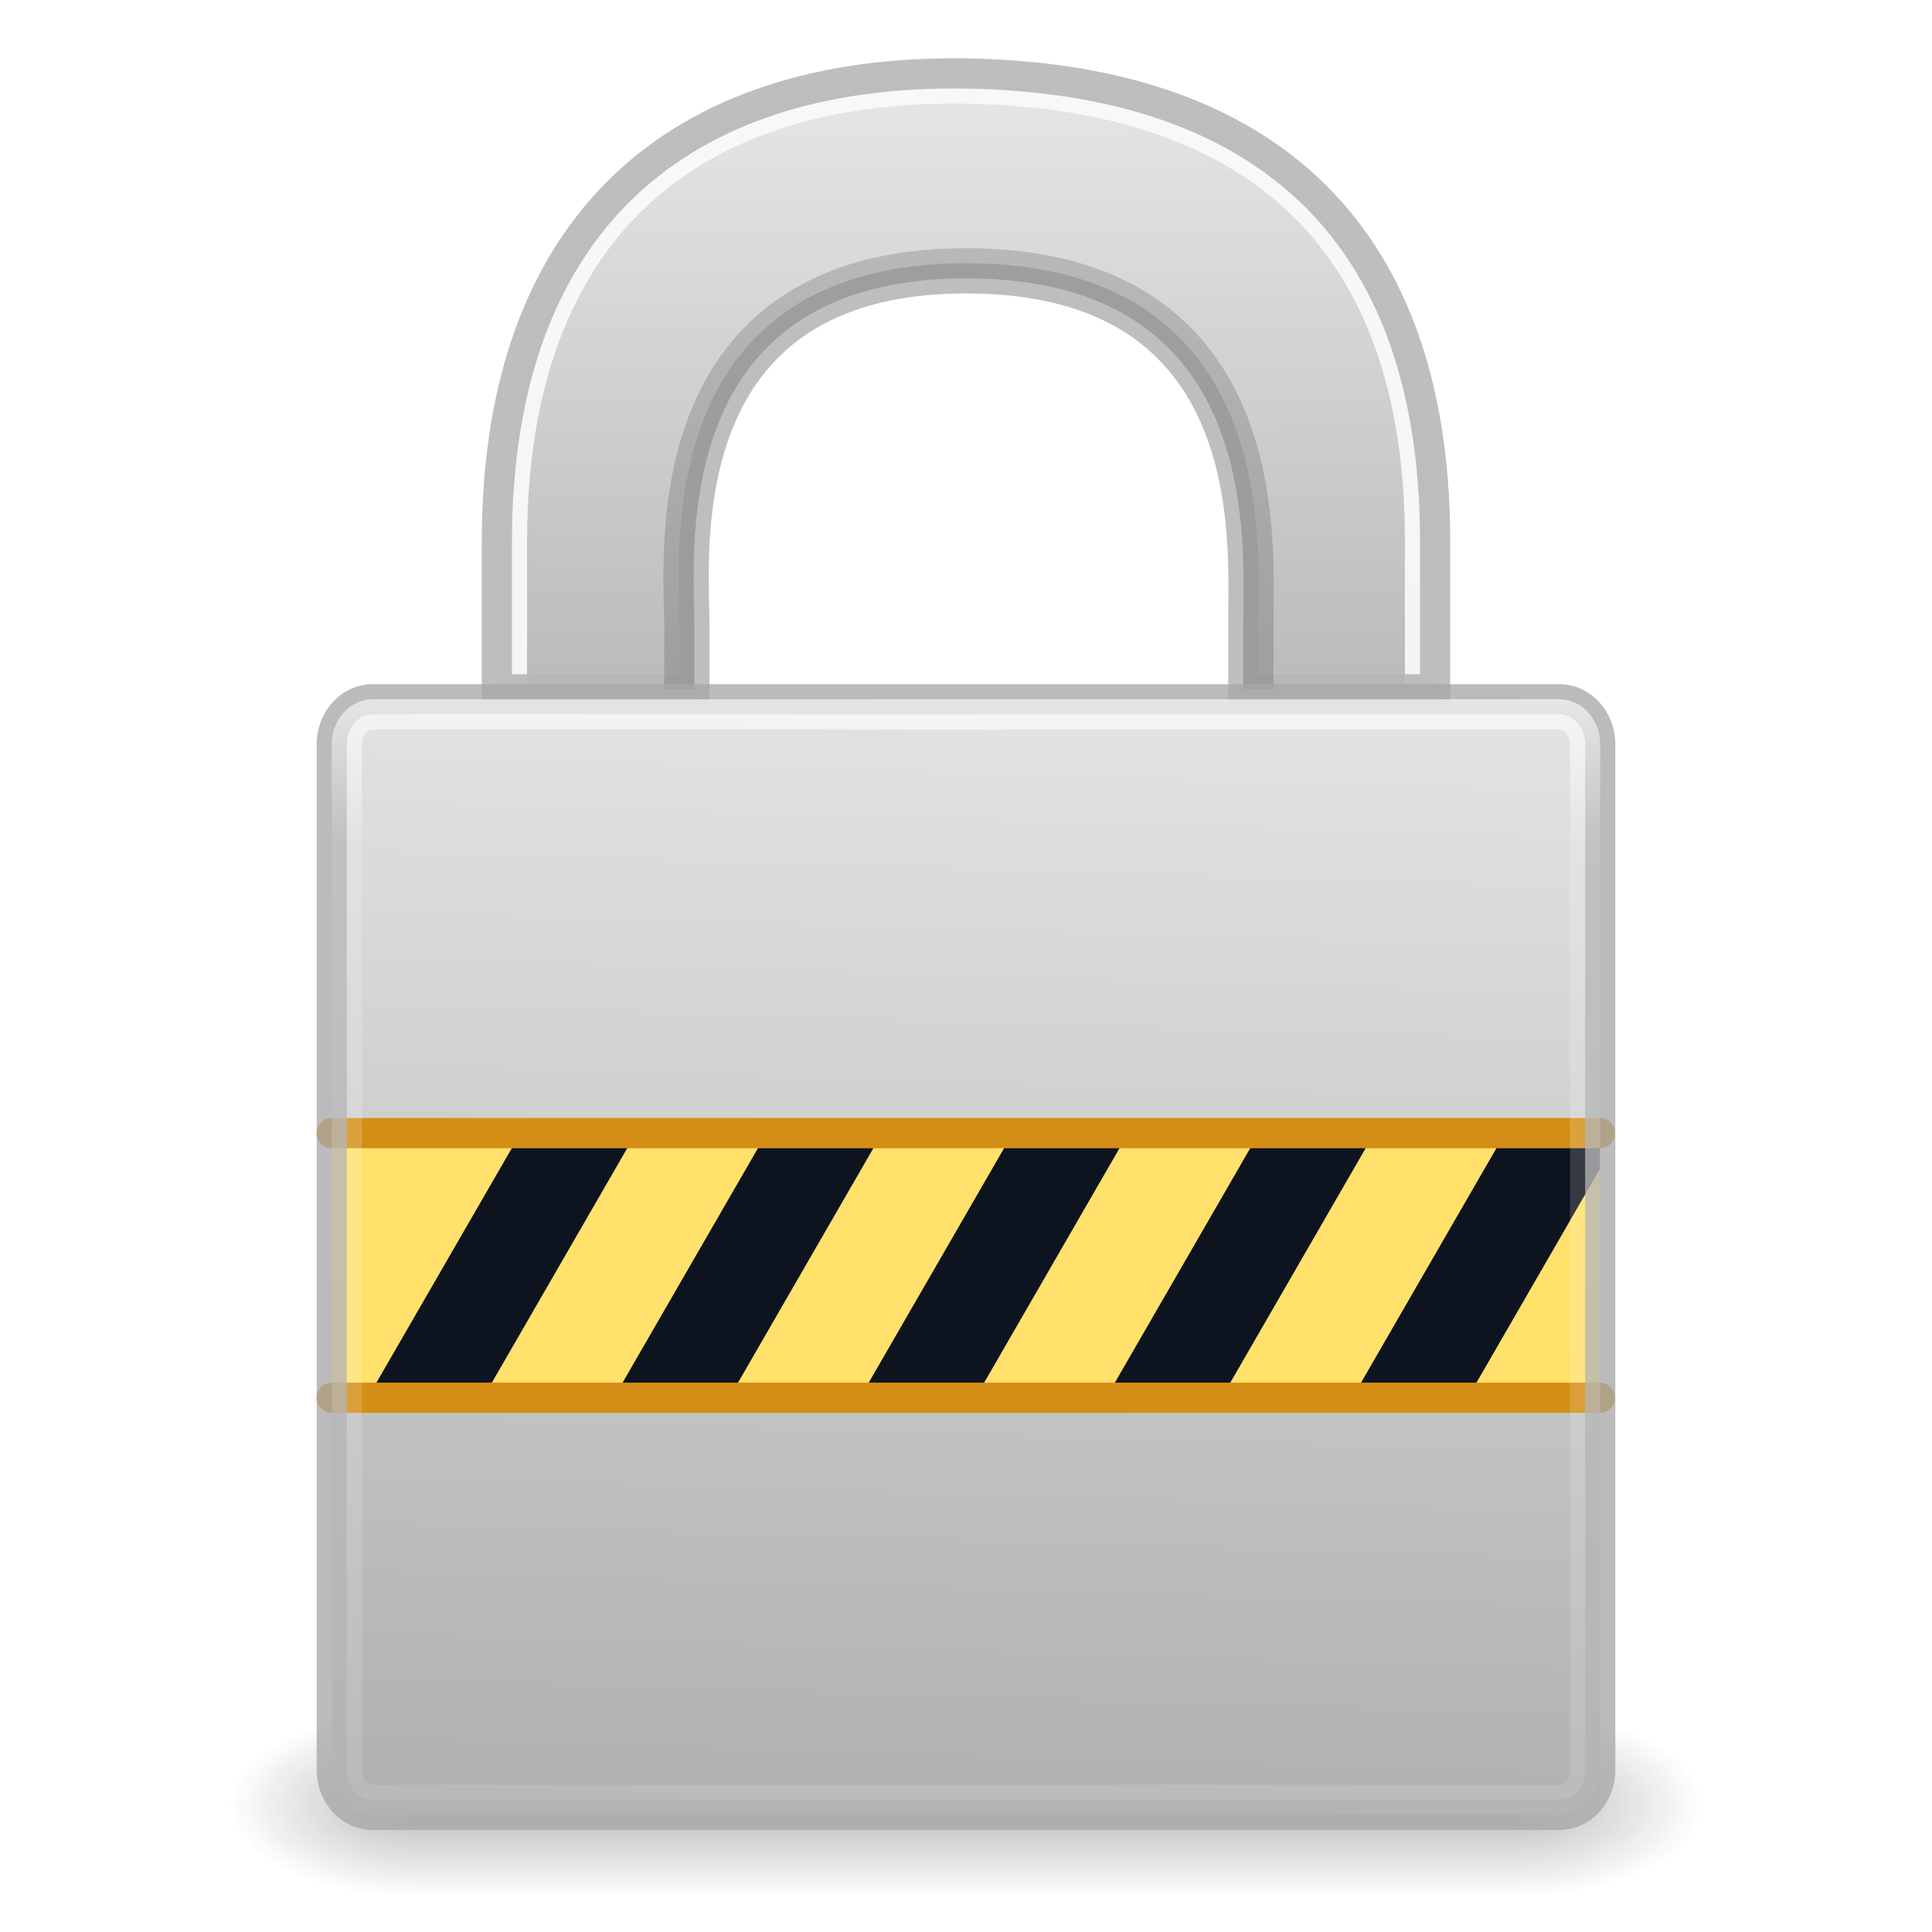
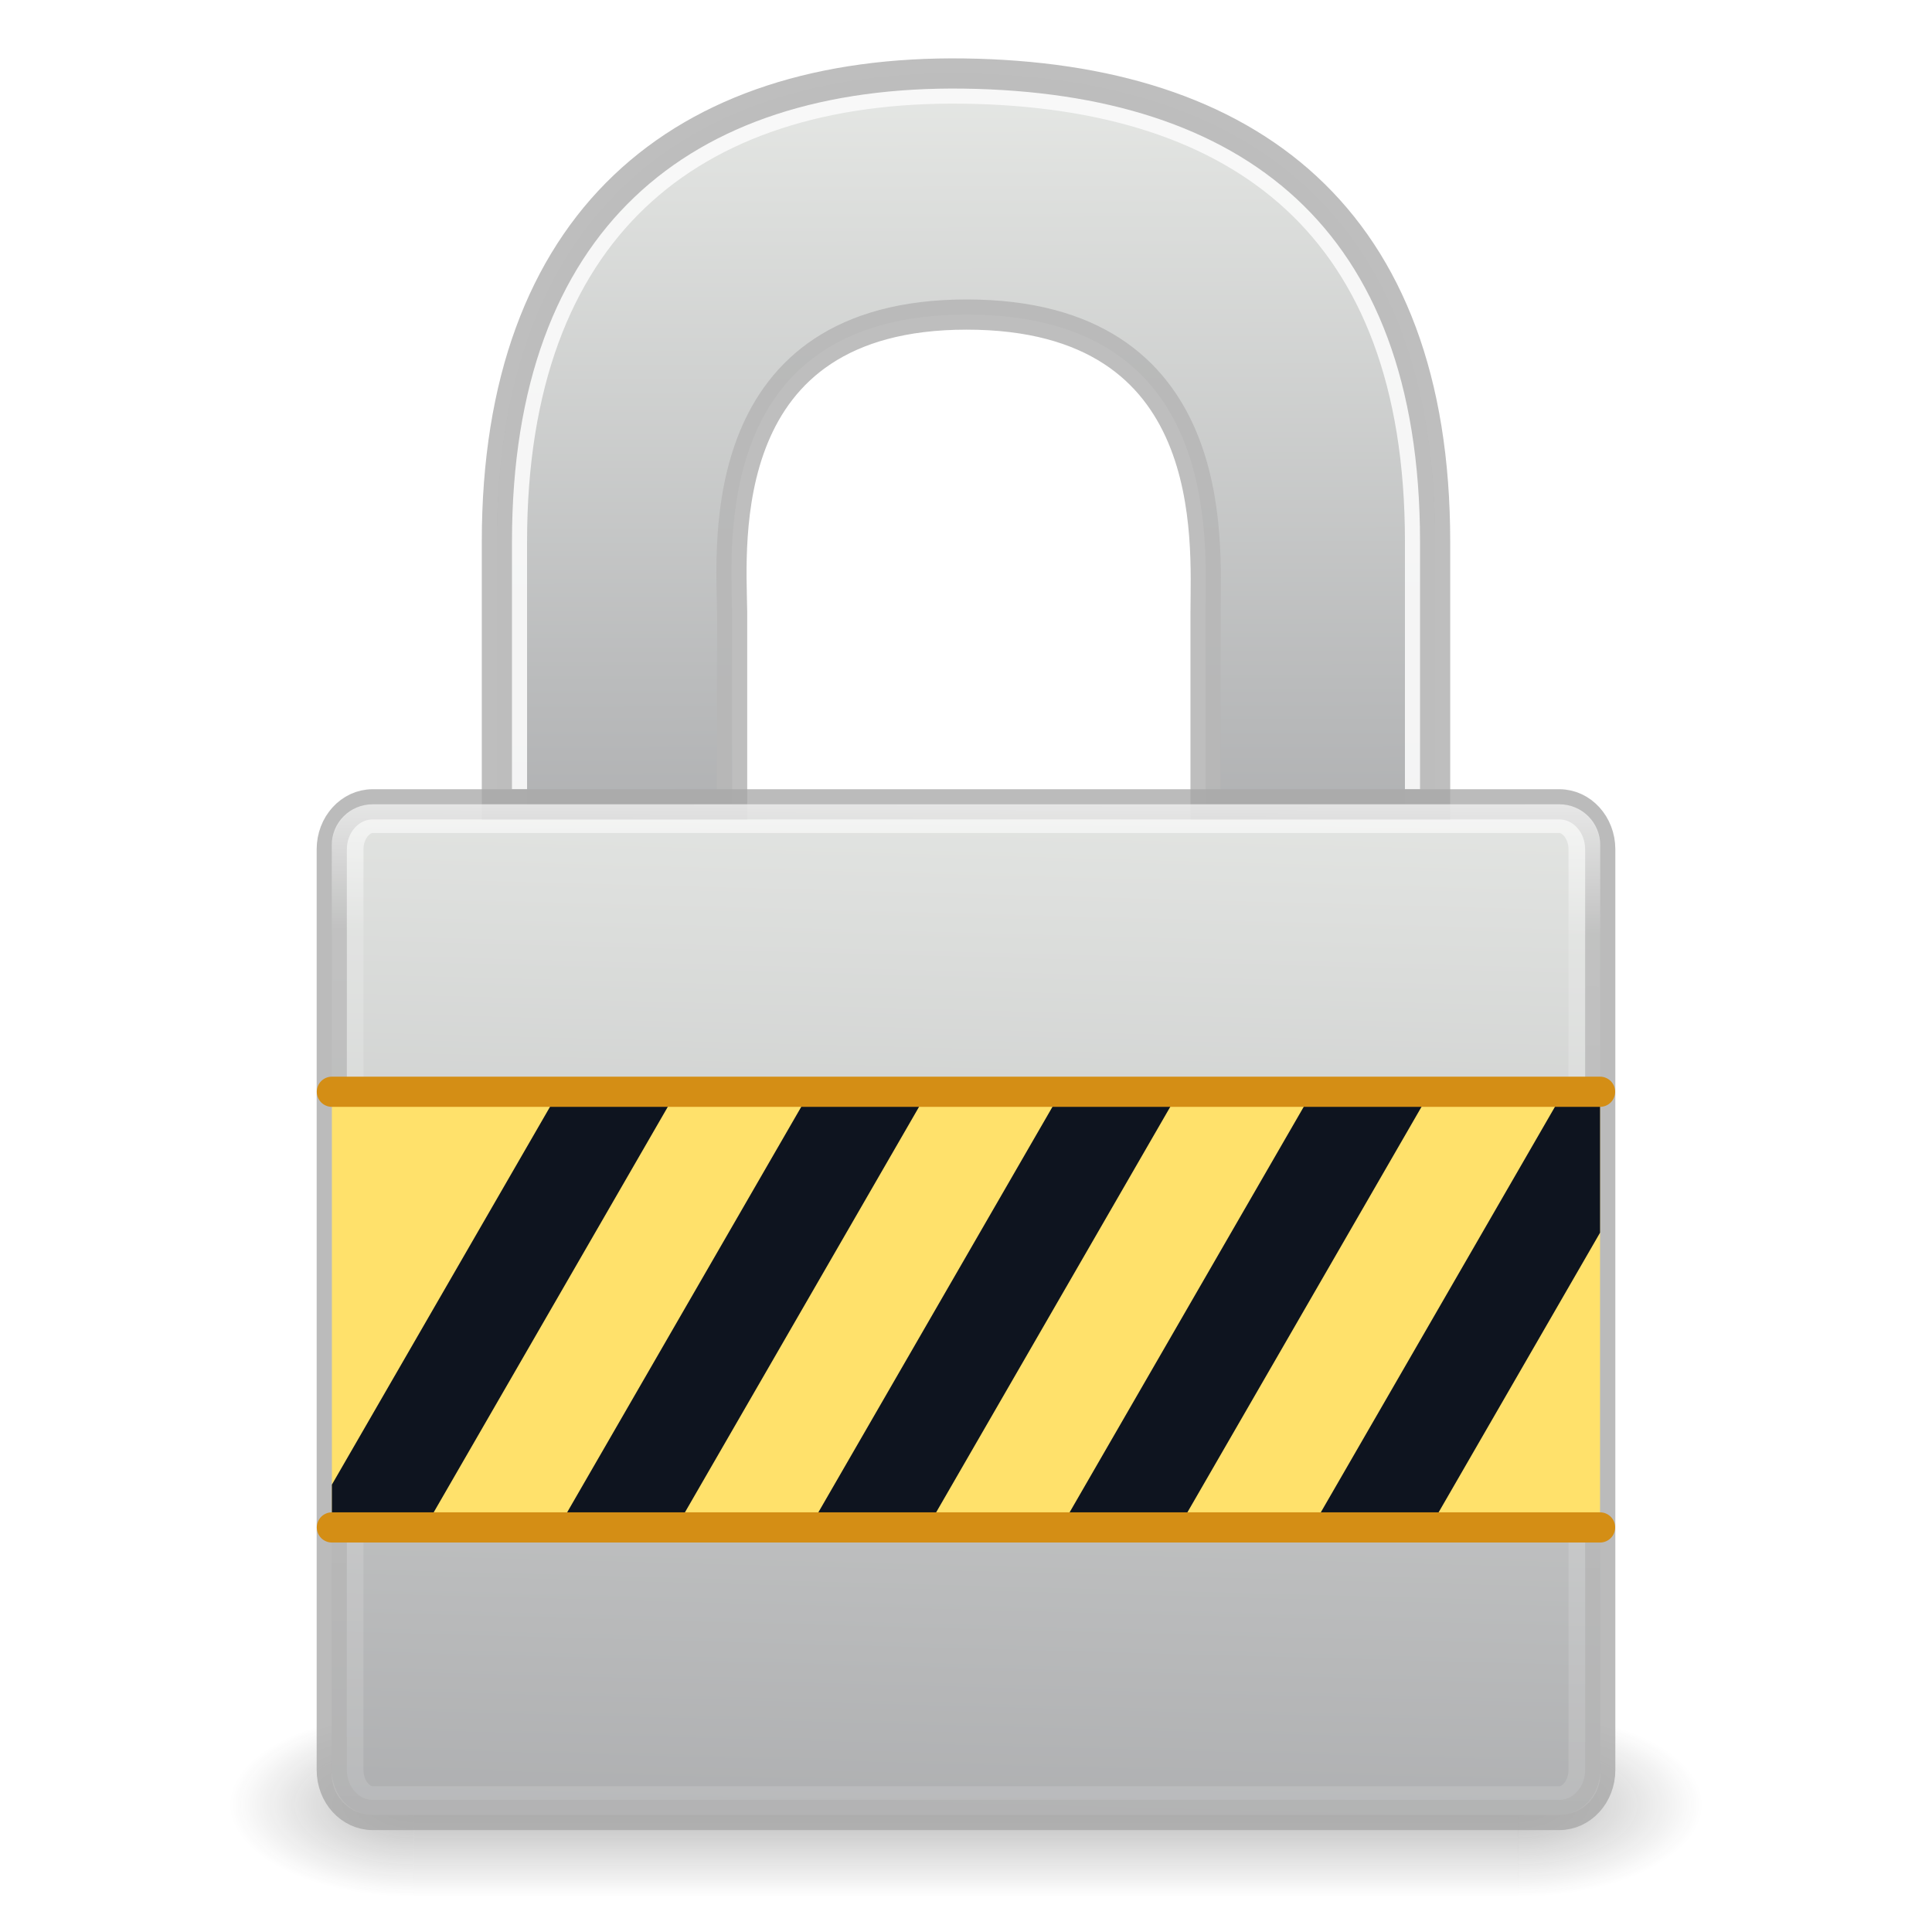
<svg xmlns="http://www.w3.org/2000/svg" xmlns:xlink="http://www.w3.org/1999/xlink" width="32" height="32" viewBox="0 0 32 32" version="1.1" id="SVGRoot">
  <defs id="defs3729">
    <linearGradient id="linearGradient1091">
      <stop offset="0" style="stop-color:#ffffff;stop-opacity:1" id="stop1083" />
      <stop offset="0.089" style="stop-color:#ffffff;stop-opacity:0.235" id="stop1085" />
      <stop offset="0.915" style="stop-color:#ffffff;stop-opacity:0.157" id="stop1087" />
      <stop offset="1" style="stop-color:#ffffff;stop-opacity:0.392" id="stop1089" />
    </linearGradient>
    <linearGradient id="linearGradient2127">
      <stop offset="0" style="stop-color:#eaece9;stop-opacity:1" id="stop2123" />
      <stop offset="1" style="stop-color:#abacae;stop-opacity:1" id="stop2125" />
    </linearGradient>
    <linearGradient id="linearGradient2081">
      <stop offset="0" style="stop-color:#ffffff;stop-opacity:1" id="stop2073" />
      <stop offset="0.107" style="stop-color:#ffffff;stop-opacity:0.235" id="stop2075" />
      <stop offset="0.932" style="stop-color:#ffffff;stop-opacity:0.157" id="stop2077" />
      <stop offset="1" style="stop-color:#ffffff;stop-opacity:0.392" id="stop2079" />
    </linearGradient>
    <linearGradient id="linearGradient2049">
      <stop offset="0" style="stop-color:#ffffff;stop-opacity:1" id="stop2041" />
      <stop offset="0.142" style="stop-color:#ffffff;stop-opacity:0.235" id="stop2043" />
      <stop offset="0.945" style="stop-color:#ffffff;stop-opacity:0.157" id="stop2045" />
      <stop offset="1" style="stop-color:#ffffff;stop-opacity:0.392" id="stop2047" />
    </linearGradient>
    <linearGradient id="linearGradient2005">
      <stop style="stop-color:#d4d4d4;stop-opacity:1;" offset="0" id="stop2001" />
      <stop style="stop-color:#fafafa;stop-opacity:1" offset="1" id="stop2003" />
    </linearGradient>
    <linearGradient id="linearGradient1442">
      <stop style="stop-color:#f8ffff;stop-opacity:1" offset="0" id="stop1438" />
      <stop style="stop-color:#fafafa;stop-opacity:1" offset="1" id="stop1440" />
    </linearGradient>
    <linearGradient id="linearGradient884">
      <stop style="stop-color:#36bebe;stop-opacity:1" offset="0" id="stop880" />
      <stop style="stop-color:#8cfcff;stop-opacity:1" offset="1" id="stop882" />
    </linearGradient>
    <filter style="color-interpolation-filters:sRGB" id="filter2385" x="-0.061" width="1.121" y="-1.914" height="4.828">
      <feGaussianBlur stdDeviation="1.209" id="feGaussianBlur2387" />
    </filter>
    <linearGradient xlink:href="#linearGradient884" id="linearGradient886" x1="7.894" y1="14.762" x2="7.841" y2="0.929" gradientUnits="userSpaceOnUse" gradientTransform="matrix(7.069583,0,0,7.069583,8.443331,-105.5567)" />
    <linearGradient xlink:href="#linearGradient1442" id="linearGradient1444" x1="24.049" y1="-21.021" x2="23.996" y2="5.098" gradientUnits="userSpaceOnUse" gradientTransform="matrix(2.131066,0,0,2.065559,13.85441,-34.62326)" />
    <linearGradient x1="76.523" y1="-9.023" x2="76.523" y2="3.451" id="linearGradient3149" xlink:href="#linearGradient4113" gradientUnits="userSpaceOnUse" gradientTransform="matrix(0.8955358,0,0,-0.8966327,-111.317,-44.54436)" />
    <linearGradient id="linearGradient4113">
      <stop id="stop4115" style="stop-color:#000000;stop-opacity:1" offset="0" />
      <stop id="stop4117" style="stop-color:#000000;stop-opacity:0" offset="1" />
    </linearGradient>
    <linearGradient x1="24" y1="5" x2="24" y2="43" id="linearGradient3159" xlink:href="#linearGradient3924-776" gradientUnits="userSpaceOnUse" gradientTransform="matrix(2.542396,0,0,2.542395,3.982518,-110.0175)" />
    <linearGradient id="linearGradient3924-776">
      <stop id="stop3124" style="stop-color:#ffffff;stop-opacity:1" offset="0" />
      <stop id="stop3126" style="stop-color:#ffffff;stop-opacity:0.235" offset="0.063" />
      <stop id="stop3128" style="stop-color:#ffffff;stop-opacity:0.157" offset="0.951" />
      <stop id="stop3130" style="stop-color:#ffffff;stop-opacity:0.392" offset="1" />
    </linearGradient>
    <radialGradient cx="6.73" cy="9.957" r="12.672" fx="6.2" fy="9.957" id="radialGradient3395" xlink:href="#linearGradient2867-449-88-871-390-598-476-591-434-148-57-177-8-3-3-6-4-8-8-8-5" gradientUnits="userSpaceOnUse" gradientTransform="matrix(0,25.08328,-30.79425,0,254.8159,-322.342)" />
    <linearGradient id="linearGradient2867-449-88-871-390-598-476-591-434-148-57-177-8-3-3-6-4-8-8-8-5">
      <stop id="stop3750-1-0-7-6-6-1-3-9-3" style="stop-color:#919caf;stop-opacity:1" offset="0" />
      <stop id="stop3752-3-7-4-0-32-8-923-0-7" style="stop-color:#68758e;stop-opacity:1" offset="0.262" />
      <stop id="stop3754-1-8-5-2-7-6-7-1-9" style="stop-color:#485a6c;stop-opacity:1" offset="0.705" />
      <stop id="stop3756-1-6-2-6-6-1-96-6-0" style="stop-color:#444c5c;stop-opacity:1" offset="1" />
    </linearGradient>
    <radialGradient cx="4.993" cy="43.5" r="2.5" fx="4.993" fy="43.5" id="radialGradient2455-1" xlink:href="#linearGradient3688-166-749-5" gradientUnits="userSpaceOnUse" gradientTransform="matrix(2.003784,0,0,1.4,27.98813,-17.4)" />
    <linearGradient id="linearGradient3688-166-749-5">
      <stop id="stop2883-0" style="stop-color:#181818;stop-opacity:1" offset="0" />
      <stop id="stop2885-5" style="stop-color:#181818;stop-opacity:0" offset="1" />
    </linearGradient>
    <radialGradient cx="4.993" cy="43.5" r="2.5" fx="4.993" fy="43.5" id="radialGradient2457-5" xlink:href="#linearGradient3688-166-749-5" gradientUnits="userSpaceOnUse" gradientTransform="matrix(2.003784,0,0,1.4,-20.01187,-104.4)" />
    <linearGradient x1="25.058" y1="47.028" x2="25.058" y2="39.999" id="linearGradient2459-7" xlink:href="#linearGradient3702-501-757-0" gradientUnits="userSpaceOnUse" />
    <linearGradient id="linearGradient3702-501-757-0">
      <stop id="stop2895-0" style="stop-color:#181818;stop-opacity:0" offset="0" />
      <stop id="stop2897-2" style="stop-color:#181818;stop-opacity:1" offset="0.5" />
      <stop id="stop2899-6" style="stop-color:#181818;stop-opacity:0" offset="1" />
    </linearGradient>
    <radialGradient cx="-4.029" cy="93.468" r="35.338" fx="-4.029" fy="93.468" id="radialGradient4377" xlink:href="#linearGradient4113" gradientUnits="userSpaceOnUse" gradientTransform="matrix(1.556392,0,0,0.1697883,70.27036,-14.8689)" />
    <linearGradient x1="8.643" y1="27.5" x2="23.3" y2="27.5" id="linearGradient3888-76" xlink:href="#linearGradient6057-35" gradientUnits="userSpaceOnUse" gradientTransform="matrix(-1.867169,0,0,1.500012,193.5339,-73.01307)" />
    <linearGradient id="linearGradient6057-35">
      <stop id="stop6059-0" style="stop-color:#ffffff;stop-opacity:1" offset="0" />
      <stop id="stop6061-4" style="stop-color:#ffffff;stop-opacity:0" offset="1" />
    </linearGradient>
    <linearGradient x1="8.643" y1="27.5" x2="23.3" y2="27.5" id="linearGradient3927-6" xlink:href="#linearGradient4113" gradientUnits="userSpaceOnUse" gradientTransform="matrix(-1.867169,0,0,1.500012,165.0446,-73.10499)" />
    <linearGradient x1="21.771" y1="14.871" x2="21.771" y2="27.925" id="linearGradient3059" xlink:href="#linearGradient5443" gradientUnits="userSpaceOnUse" gradientTransform="matrix(1.526316,0,0,1.428571,139.827,-54.47692)" />
    <linearGradient id="linearGradient5443">
      <stop id="stop5445" style="stop-color:#ffffff;stop-opacity:1" offset="0" />
      <stop id="stop5447" style="stop-color:#ffffff;stop-opacity:0.235" offset="0.033" />
      <stop id="stop5449" style="stop-color:#ffffff;stop-opacity:0.157" offset="0.986" />
      <stop id="stop5451" style="stop-color:#ffffff;stop-opacity:0.392" offset="1" />
    </linearGradient>
    <linearGradient x1="9" y1="29" x2="9" y2="14" id="linearGradient3062" xlink:href="#linearGradient6057-35" gradientUnits="userSpaceOnUse" gradientTransform="matrix(1.000008,0,0,1.400011,169.2483,-6.337521)" />
    <linearGradient x1="9" y1="29" x2="9" y2="14" id="linearGradient3065" xlink:href="#linearGradient6057-35" gradientUnits="userSpaceOnUse" gradientTransform="matrix(1.000008,0,0,1.400011,142.2481,-6.337521)" />
    <linearGradient x1="24" y1="29" x2="24" y2="14" id="linearGradient3068" xlink:href="#linearGradient5475" gradientUnits="userSpaceOnUse" gradientTransform="matrix(1.333333,0,0,1.400011,144.9147,-53.86295)" />
    <linearGradient id="linearGradient5475">
      <stop id="stop5477" style="stop-color:#d88f22;stop-opacity:1" offset="0" />
      <stop id="stop5479" style="stop-color:#d88f22;stop-opacity:0" offset="1" />
    </linearGradient>
    <linearGradient x1="9" y1="29" x2="9" y2="14" id="linearGradient3071" xlink:href="#linearGradient5475" gradientUnits="userSpaceOnUse" gradientTransform="matrix(1.333333,0,0,1.400011,140.9148,-53.86295)" />
    <radialGradient cx="16.824" cy="11.368" r="10.5" fx="16.777" fy="11.597" id="radialGradient3074" xlink:href="#linearGradient5409" gradientUnits="userSpaceOnUse" gradientTransform="matrix(0,2.22619,-3.210056,0,200.7402,-70.1533)" />
    <linearGradient id="linearGradient5409">
      <stop id="stop5411" style="stop-color:#f2e0c4;stop-opacity:1" offset="0" />
      <stop id="stop5559" style="stop-color:#e5af5b;stop-opacity:1" offset="0.765" />
      <stop id="stop5413" style="stop-color:#af6900;stop-opacity:1" offset="1" />
    </linearGradient>
    <linearGradient x1="25.058" y1="47.028" x2="25.058" y2="39.999" id="linearGradient3087" xlink:href="#linearGradient3702-501-757-0" gradientUnits="userSpaceOnUse" gradientTransform="matrix(0.6535292,0,0,0.4356861,0.3152985,106.9394)" />
    <radialGradient cx="4.993" cy="43.5" r="2.5" fx="4.993" fy="43.5" id="radialGradient3090" xlink:href="#linearGradient3688-166-749-5" gradientUnits="userSpaceOnUse" gradientTransform="matrix(1.222229,0,0,0.6099605,-12.95743,-152.425)" />
    <radialGradient cx="4.993" cy="43.5" r="2.5" fx="4.993" fy="43.5" id="radialGradient3093" xlink:href="#linearGradient3688-166-749-5" gradientUnits="userSpaceOnUse" gradientTransform="matrix(1.222229,0,0,0.6099605,19.04256,99.35848)" />
    <radialGradient cx="18.031" cy="6.281" r="3.182" fx="18.031" fy="6.281" id="radialGradient3328" xlink:href="#linearGradient6057-35" gradientUnits="userSpaceOnUse" gradientTransform="matrix(0.9605048,0,0,0.9968005,140.6021,-58.40987)" />
    <linearGradient x1="32.128" y1="13.789" x2="35.021" y2="13.789" id="linearGradient3326" xlink:href="#linearGradient4113" gradientUnits="userSpaceOnUse" gradientTransform="matrix(-0.8563683,0,0,0.9968005,185.2485,-57.25031)" />
    <linearGradient x1="35.005" y1="14.85" x2="33.004" y2="14.85" id="linearGradient3324" xlink:href="#linearGradient4113" gradientUnits="userSpaceOnUse" gradientTransform="matrix(0.8563683,0,0,0.9968005,145.0769,-57.25031)" />
    <linearGradient id="linearGradient10591-4">
      <stop id="stop10593-3" style="stop-color:#cad0c6;stop-opacity:1" offset="0" />
      <stop id="stop10599-8" style="stop-color:#eaece9;stop-opacity:1" offset="0.5" />
      <stop id="stop10595-4" style="stop-color:#c5cbc0;stop-opacity:1" offset="1" />
    </linearGradient>
-     <linearGradient x1="24.46" y1="3.489" x2="24.499" y2="25.013" id="linearGradient4076" xlink:href="#linearGradient2127" gradientUnits="userSpaceOnUse" gradientTransform="matrix(0.5785652,0,0,0.6734416,2.07388,93.90693)" />
+     <linearGradient x1="24.46" y1="3.489" x2="24.499" y2="25.013" id="linearGradient4076" xlink:href="#linearGradient2127" gradientUnits="userSpaceOnUse" gradientTransform="matrix(0.5785652,0,0,0.6734416,2.07388,93.90695)" />
    <clipPath clipPathUnits="userSpaceOnUse" id="clipPath1029">
      <path d="M 35.382,60.546 V 41.345 c 0,-19.52 11.203,-28.794 28.511,-28.55 17.402,0.244 28.724,8.8 28.724,28.55 V 61.166 H 80.918 V 46.306 c 0,-4.961 1.211,-21.013 -16.902,-21.013 -17.964,0 -16.655,16.151 -16.586,20.993 v 14.344 z" id="path1031" style="fill:url(#linearGradient1033);fill-opacity:1;fill-rule:evenodd;stroke:none;stroke-width:1.887" />
    </clipPath>
    <linearGradient xlink:href="#linearGradient2127" id="linearGradient1033" gradientUnits="userSpaceOnUse" gradientTransform="matrix(2.130891,0,0,2.480326,12.70926,0.6024229)" x1="24.46" y1="3.489" x2="24.499" y2="25.013" />
    <clipPath clipPathUnits="userSpaceOnUse" id="clipPath1067">
      <path style="fill:url(#linearGradient1071);fill-opacity:1;fill-rule:evenodd;stroke:none;stroke-width:1.887" id="path1069" d="M 49.03,58.355 V 43.792 c 0,-14.805 8.497,-21.839 21.624,-21.654 13.199,0.185 21.786,6.674 21.786,21.654 V 58.825 h -8.874 V 47.554 c 0,-3.762 0.919,-15.937 -12.819,-15.937 -13.625,0 -12.632,12.25 -12.579,15.922 v 10.879 z" />
    </clipPath>
    <linearGradient xlink:href="#linearGradient10591-4" id="linearGradient1071" gradientUnits="userSpaceOnUse" gradientTransform="matrix(1.616161,0,0,1.881188,31.83369,12.89111)" x1="10.651" y1="2.914" x2="27.192" y2="17.47" />
    <clipPath clipPathUnits="userSpaceOnUse" id="clipPath1095">
      <rect y="83.204" x="19.636" height="29.74" width="88.727" id="rect1097" style="opacity:1;fill:#555761;fill-opacity:1;stroke:none;stroke-width:0.9;stroke-miterlimit:4;stroke-dasharray:none;stroke-opacity:1" />
    </clipPath>
    <clipPath clipPathUnits="userSpaceOnUse" id="clipPath1103">
      <rect style="color:#000000;display:inline;overflow:visible;visibility:visible;fill:url(#linearGradient1107);fill-opacity:1;fill-rule:nonzero;stroke:none;stroke-width:1.978px;marker:none;enable-background:accumulate" id="rect1105" y="56.965" x="41.481" ry="2.074" rx="1.887" height="45.625" width="58.504" />
    </clipPath>
    <linearGradient xlink:href="#linearGradient2005" id="linearGradient1107" gradientUnits="userSpaceOnUse" gradientTransform="matrix(1.887226,0,0,1.887226,-239.2402,126.6754)" x1="164.561" y1="-12.913" x2="165.123" y2="-60.975" />
-     <linearGradient xlink:href="#linearGradient2127" id="linearGradient997" x1="64.515" y1="33.533" x2="61.716" y2="128" gradientUnits="userSpaceOnUse" gradientTransform="matrix(0.2393686,0,0,0.2393686,0.6804071,96.77748)" />
+     <linearGradient xlink:href="#linearGradient2127" id="linearGradient997" x1="64.515" y1="33.533" x2="61.716" y2="128" gradientUnits="userSpaceOnUse" gradientTransform="matrix(0.2393686,0,0,0.2168373,0.6804071,99.53391)" />
    <linearGradient xlink:href="#linearGradient2049" id="linearGradient1007" x1="63.239" y1="42.863" x2="62.885" y2="128" gradientUnits="userSpaceOnUse" />
    <clipPath clipPathUnits="userSpaceOnUse" id="clipPath1198">
      <rect width="87.771" height="77.199" rx="2.831" ry="3.111" x="20.114" y="45.138" id="rect1200" style="color:#000000;display:inline;overflow:visible;visibility:visible;fill:url(#linearGradient1202);fill-opacity:1;fill-rule:nonzero;stroke:none;stroke-width:1;stroke-miterlimit:4;stroke-dasharray:none;stroke-opacity:0.774;marker:none;enable-background:accumulate" />
    </clipPath>
    <linearGradient xlink:href="#linearGradient2127" id="linearGradient1202" gradientUnits="userSpaceOnUse" x1="64.515" y1="33.533" x2="61.716" y2="128" />
-     <clipPath clipPathUnits="userSpaceOnUse" id="clipPath1214">
-       <rect y="-24.826" x="211.839" height="6.461" width="30.965" id="rect1216" style="opacity:1;fill:#ffe16b;fill-opacity:1;fill-rule:evenodd;stroke:none;stroke-width:0.983;stroke-linecap:round;stroke-linejoin:round;stroke-miterlimit:4;stroke-dasharray:none;stroke-dashoffset:0;stroke-opacity:0.514;paint-order:markers fill stroke" />
+     <clipPath clipPathUnits="userSpaceOnUse" id="clipPath1051">
+       <rect y="108.641" x="30.057" height="10.823" width="31.506" id="rect1053" style="opacity:1;fill:#ffe16b;fill-opacity:1;fill-rule:evenodd;stroke:none;stroke-width:0.983;stroke-linecap:round;stroke-linejoin:round;stroke-miterlimit:4;stroke-dasharray:none;stroke-dashoffset:0;stroke-opacity:0.514;paint-order:markers fill stroke" />
    </clipPath>
  </defs>
  <g id="layer1" transform="translate(0,16)" style="display:none">
    <path d="m 119,1.001 a 55,6 0 0 1 -110,0 55,6 0 1 1 110,0 z" id="path3041" style="color:#000000;display:inline;overflow:visible;visibility:visible;opacity:0.2;fill:url(#radialGradient4377);fill-opacity:1;fill-rule:nonzero;stroke:none;stroke-width:1;marker:none;enable-background:accumulate" />
    <g transform="matrix(2.699999,0,0,0.5555561,1.199999,-23.11112)" id="g2036" style="display:inline">
      <g transform="matrix(1.052632,0,0,1.285713,-1.263158,-13.42854)" id="g3712" style="opacity:0.4">
        <rect width="5" height="7" x="38" y="40" id="rect2801" style="fill:url(#radialGradient2455-1);fill-opacity:1;stroke:none" />
        <rect width="5" height="7" x="-10" y="-47" transform="scale(-1)" id="rect3696" style="fill:url(#radialGradient2457-5);fill-opacity:1;stroke:none" />
        <rect width="28" height="7" x="10" y="40" id="rect3700" style="fill:url(#linearGradient2459-7);fill-opacity:1;stroke:none" />
      </g>
    </g>
    <path id="rect2099" style="opacity:0.417;fill:#53676c;fill-opacity:1;stroke-width:0.448;filter:url(#filter2385)" d="m 4.176,18.059 c -2.881,0 -5.201,0.34 -5.201,0.76 0,0.42 2.32,0.758 5.201,0.758 H 41.605 c 2.881,0 5.201,-0.338 5.201,-0.758 0,-0.42 -2.32,-0.76 -5.201,-0.76 z" transform="matrix(2.0335,0,0,1.726513,14.13806,-32.25829)" />
    <path id="rect3747" style="opacity:1;fill:url(#linearGradient886);fill-opacity:1;stroke:#347d7d;stroke-width:2.632;stroke-linecap:round;stroke-linejoin:round;stroke-miterlimit:4;stroke-dasharray:none;stroke-opacity:0.353" d="m 18.344,-97.684 c -1.124,0 -2.029,0.917 -2.029,2.057 v 93.255 c 0,1.139 0.905,2.057 2.029,2.057 H 111.656 c 1.124,0 2.029,-0.917 2.029,-2.057 V -95.628 c 0,-1.139 -0.905,-2.057 -2.029,-2.057 z" />
    <g style="display:inline" id="g3532-1" transform="matrix(1.123442,0,-0.7136519,1.260733,157.0523,-7.731172)" />
    <g style="display:inline;fill:#fce94f;stroke:none" id="g3557-05" transform="matrix(1.123442,0,-0.7136519,1.260733,157.0523,-7.731172)" />
    <g id="layer10" style="display:inline" transform="matrix(1.142857,0,0,1.142857,-543.4921,502.675)" />
    <g id="layer13" style="display:inline" transform="matrix(1.142857,0,0,1.142857,-543.4921,502.675)" />
    <g id="layer14" transform="matrix(1.142857,0,0,1.142857,-543.4921,502.675)" />
    <g id="layer15" style="display:inline" transform="matrix(1.142857,0,0,1.142857,-543.4921,502.675)" />
    <g id="g71291" style="display:inline" transform="matrix(1.142857,0,0,1.142857,-543.4921,502.675)" />
    <g id="g4953" style="display:inline" transform="matrix(1.142857,0,0,1.142857,-543.4921,502.675)" />
    <g id="layer12" style="display:inline" transform="matrix(1.142857,0,0,1.142857,-543.4921,502.675)" />
    <g style="display:inline;fill:#3a4351;fill-opacity:1" id="g3532-1-2" transform="matrix(1.123442,0,-0.7136519,1.260733,157.0523,-7.731171)" />
    <g style="display:inline;fill:#3a4351;fill-opacity:1;stroke:none" id="g3557-05-9" transform="matrix(1.123442,0,-0.7136519,1.260733,157.0523,-7.731171)" />
    <g id="layer10-2" style="display:inline;fill:#3a4351;fill-opacity:1" transform="matrix(1.142857,0,0,1.142857,-543.4921,502.675)" />
    <g id="layer13-5" style="display:inline;fill:#3a4351;fill-opacity:1" transform="matrix(1.142857,0,0,1.142857,-543.4921,502.675)" />
    <g style="fill:#3a4351;fill-opacity:1" id="layer14-4" transform="matrix(1.142857,0,0,1.142857,-543.4921,502.675)" />
    <g id="layer15-3" style="display:inline;fill:#3a4351;fill-opacity:1" transform="matrix(1.142857,0,0,1.142857,-543.4921,502.675)" />
    <g id="g71291-8" style="display:inline;fill:#3a4351;fill-opacity:1" transform="matrix(1.142857,0,0,1.142857,-543.4921,502.675)" />
    <g id="g4953-4" style="display:inline;fill:#3a4351;fill-opacity:1" transform="matrix(1.142857,0,0,1.142857,-543.4921,502.675)" />
    <g id="layer12-6" style="display:inline;fill:#3a4351;fill-opacity:1" transform="matrix(1.142857,0,0,1.142857,-543.4921,502.675)" />
    <path style="color:#000000;display:inline;overflow:visible;visibility:visible;opacity:0.15;fill:#000000;fill-opacity:1;fill-rule:nonzero;stroke:#000000;stroke-width:2.057;stroke-opacity:0.533;marker:none;enable-background:accumulate" id="rect2822-6" d="m 65,-74.652 c -8.853,0 -15.981,5.763 -15.981,12.854 v 6.13 c -4.427,0 -7.991,2.822 -7.991,6.328 v 18.984 c 0,3.506 3.564,6.328 7.991,6.328 h 31.962 c 4.427,0 7.991,-2.822 7.991,-6.328 V -49.34 c 0,-3.506 -3.564,-6.328 -7.991,-6.328 v -6.13 c 0,-7.09 -7.128,-12.854 -15.981,-12.854 z m 0,6.328 c 4.427,0 7.991,2.799 7.991,6.328 v 6.328 H 57.009 v -6.328 c 0,-3.529 3.564,-6.328 7.991,-6.328 z" />
    <path style="color:#000000;display:inline;overflow:visible;visibility:visible;opacity:0.15;fill:#000000;fill-opacity:1;fill-rule:nonzero;stroke:none;stroke-width:2.147;stroke-opacity:0.533;marker:none;enable-background:accumulate" id="rect2822-6-9" d="m 65,-75.676 c -8.658,0 -15.628,5.644 -15.628,12.587 v 6.003 c -4.329,0 -7.814,2.764 -7.814,6.197 v 18.59 c 0,3.433 3.485,6.197 7.814,6.197 h 31.256 c 4.329,0 7.814,-2.764 7.814,-6.197 v -18.59 c 0,-3.433 -3.485,-6.197 -7.814,-6.197 v -6.003 c 0,-6.943 -6.97,-12.587 -15.628,-12.587 z m 0,6.197 c 4.329,0 7.814,2.741 7.814,6.197 v 6.197 H 57.186 v -6.197 c 0,-3.456 3.485,-6.197 7.814,-6.197 z" />
    <path style="color:#000000;display:inline;overflow:visible;visibility:visible;fill:url(#linearGradient1444);fill-opacity:1;fill-rule:nonzero;stroke:none;stroke-width:2.147;marker:none;enable-background:accumulate" id="rect2822" d="m 65,-78 c -8.658,0 -15.628,5.644 -15.628,12.587 v 6.003 c -4.329,0 -7.814,2.764 -7.814,6.197 v 18.59 c 0,3.433 3.485,6.197 7.814,6.197 h 31.256 c 4.329,0 7.814,-2.764 7.814,-6.197 v -18.59 c 0,-3.433 -3.485,-6.197 -7.814,-6.197 v -6.003 C 80.628,-72.356 73.658,-78 65,-78 Z m 0,6.197 c 4.329,0 7.814,2.741 7.814,6.197 v 6.197 H 57.186 v -6.197 c 0,-3.456 3.485,-6.197 7.814,-6.197 z" />
    <g id="layer10-9" style="display:inline" transform="translate(-330.0812,574.547)" />
    <g id="layer13-6" style="display:inline" transform="translate(-330.0812,574.547)" />
    <g id="layer14-1" transform="translate(-330.0812,574.547)" />
    <g id="layer15-0" style="display:inline" transform="translate(-330.0812,574.547)" />
    <g id="g71291-3" style="display:inline" transform="translate(-330.0812,574.547)" />
    <g id="g4953-7" style="display:inline" transform="translate(-330.0812,574.547)" />
    <g id="layer12-65" style="display:inline" transform="translate(-330.0812,574.547)" />
    <rect width="94.069" height="94.069" rx="2.473" ry="2.274" x="17.966" y="-96.034" id="rect6741-7" style="opacity:0.3;fill:none;stroke:url(#linearGradient3159);stroke-width:0.931;stroke-linecap:round;stroke-linejoin:round;stroke-miterlimit:4;stroke-dasharray:none;stroke-dashoffset:0;stroke-opacity:1" />
  </g>
  <g id="layer3" style="display:none" transform="translate(0,-96)">
    <rect style="opacity:0.354;fill:#919191;fill-opacity:1;fill-rule:evenodd;stroke:none;stroke-width:1;stroke-linecap:round;stroke-linejoin:round;stroke-miterlimit:4;stroke-dasharray:none;stroke-dashoffset:0;stroke-opacity:0.608;paint-order:markers fill stroke" id="rect2119" width="32" height="32" x="0" y="96" rx="0.472" ry="0.518" />
  </g>
  <g id="layer2" transform="translate(0,-96)">
    <rect style="opacity:0.3;fill:url(#radialGradient3093);fill-opacity:1;stroke:none;stroke-width:1.887" id="rect2801-9" y="124.367" x="25.149" height="3.05" width="3.05" />
    <rect style="opacity:0.3;fill:url(#radialGradient3090);fill-opacity:1;stroke:none;stroke-width:1.887" id="rect3696-3" transform="scale(-1)" y="-127.417" x="-6.851" height="3.05" width="3.05" />
    <rect style="opacity:0.3;fill:url(#linearGradient3087);fill-opacity:1;stroke:none;stroke-width:1.887" id="rect3700-3" y="124.367" x="6.851" height="3.05" width="18.299" />
-     <rect style="color:#000000;display:inline;overflow:visible;visibility:visible;fill:url(#linearGradient997);fill-opacity:1;fill-rule:nonzero;stroke:none;stroke-width:1;stroke-miterlimit:4;stroke-dasharray:none;stroke-opacity:0.774;marker:none;enable-background:accumulate" id="rect989" y="107.582" x="5.495" ry="0.745" rx="0.678" height="18.479" width="21.01" />
-     <path style="fill:url(#linearGradient4076);fill-opacity:1;fill-rule:evenodd;stroke:none;stroke-width:1.887" id="path2086-6" d="m 8.23,107.418 v -2.449 c 0,-5.3 3.042,-7.818 7.741,-7.752 4.725,0.066 7.799,2.389 7.799,7.752 v 2.449 h -3.177 v -1.103 c 0,-1.347 0.329,-5.705 -4.589,-5.705 -4.878,0 -4.522,4.385 -4.503,5.7 v 1.108 z" />
-     <path d="m 49.03,50.634 v -6.842 c 0,-14.805 8.497,-21.839 21.624,-21.654 13.199,0.185 21.786,6.674 21.786,21.654 v 6.842" id="path2063" style="fill:none;fill-opacity:1;fill-rule:evenodd;stroke:#fafafa;stroke-width:2.793;stroke-opacity:0.924;stroke-miterlimit:4;stroke-dasharray:none" mask="none" transform="matrix(0.3579874,0,0,0.3579874,-9.32218,89.29208)" clip-path="url(#clipPath1067)" />
-     <path d="m 8.23,107.418 v -2.449 c 0,-5.3 3.042,-7.818 7.741,-7.752 4.725,0.066 7.799,2.389 7.799,7.752 v 2.449 h -3.177 v -1.103 c 0,-1.347 0.329,-5.705 -4.589,-5.705 -4.878,0 -4.522,4.385 -4.503,5.7 v 1.108 z" id="path2093" style="fill:none;fill-opacity:1;fill-rule:evenodd;stroke:#b7b7b7;stroke-width:0.5;stroke-miterlimit:4;stroke-dasharray:none;stroke-opacity:0.899" />
-     <path style="fill:none;fill-opacity:1;fill-rule:evenodd;stroke:#282828;stroke-width:3.683;stroke-miterlimit:4;stroke-dasharray:none;stroke-opacity:0.188" id="path1023" d="m 80.918,50.366 v -4.061 c 0,-4.961 1.211,-21.013 -16.902,-21.013 -17.964,0 -16.655,16.151 -16.586,20.993 v 4.08" clip-path="url(#clipPath1029)" transform="matrix(0.2715133,0,0,0.2715133,-1.376854,93.74337)" />
-     <rect style="opacity:1;fill:#ffe16b;fill-opacity:1;fill-rule:evenodd;stroke:none;stroke-width:0.983;stroke-linecap:round;stroke-linejoin:round;stroke-miterlimit:4;stroke-dasharray:none;stroke-dashoffset:0;stroke-opacity:0.514;paint-order:markers fill stroke" id="rect1061" width="21.005" height="4.383" x="5.494" y="114.769" />
-     <g id="g1955" mask="none" transform="matrix(0.6783539,0,0,0.6783539,-138.2079,131.6093)" style="stroke-width:2.785" clip-path="url(#clipPath1214)">
-       <path id="path1945" style="opacity:1;fill:#0e141f;fill-opacity:1;fill-rule:evenodd;stroke:none;stroke-width:0.723;stroke-linecap:round;stroke-linejoin:round;stroke-miterlimit:4;stroke-dasharray:none;stroke-dashoffset:0;stroke-opacity:0.514;paint-order:markers fill stroke" d="m 210.563,-14.632 c 0,0 7.723,-13.376 7.723,-13.376 0,0 2.114,1.22 2.114,1.22 0,0 -7.723,13.376 -7.723,13.376 0,0 -2.114,-1.22 -2.114,-1.22" />
-       <path id="path1947" style="opacity:1;fill:#0e141f;fill-opacity:1;fill-rule:evenodd;stroke:none;stroke-width:0.723;stroke-linecap:round;stroke-linejoin:round;stroke-miterlimit:4;stroke-dasharray:none;stroke-dashoffset:0;stroke-opacity:0.514;paint-order:markers fill stroke" d="m 216.573,-14.632 c 0,0 7.723,-13.376 7.723,-13.376 0,0 2.114,1.22 2.114,1.22 0,0 -7.723,13.376 -7.723,13.376 0,0 -2.114,-1.22 -2.114,-1.22" />
-       <path id="path1949" style="opacity:1;fill:#0e141f;fill-opacity:1;fill-rule:evenodd;stroke:none;stroke-width:0.723;stroke-linecap:round;stroke-linejoin:round;stroke-miterlimit:4;stroke-dasharray:none;stroke-dashoffset:0;stroke-opacity:0.514;paint-order:markers fill stroke" d="m 222.583,-14.632 c 0,0 7.723,-13.376 7.723,-13.376 0,0 2.114,1.22 2.114,1.22 0,0 -7.723,13.376 -7.723,13.376 0,0 -2.114,-1.22 -2.114,-1.22" />
-       <path id="path1951" style="opacity:1;fill:#0e141f;fill-opacity:1;fill-rule:evenodd;stroke:none;stroke-width:0.723;stroke-linecap:round;stroke-linejoin:round;stroke-miterlimit:4;stroke-dasharray:none;stroke-dashoffset:0;stroke-opacity:0.514;paint-order:markers fill stroke" d="m 228.593,-14.632 c 0,0 7.723,-13.376 7.723,-13.376 0,0 2.114,1.22 2.114,1.22 0,0 -7.723,13.376 -7.723,13.376 0,0 -2.114,-1.22 -2.114,-1.22" />
-       <path id="path1953" style="opacity:1;fill:#0e141f;fill-opacity:1;fill-rule:evenodd;stroke:none;stroke-width:0.723;stroke-linecap:round;stroke-linejoin:round;stroke-miterlimit:4;stroke-dasharray:none;stroke-dashoffset:0;stroke-opacity:0.514;paint-order:markers fill stroke" d="m 234.604,-14.632 c 0,0 7.723,-13.376 7.723,-13.376 0,0 2.114,1.22 2.114,1.22 0,0 -7.723,13.376 -7.723,13.376 0,0 -2.114,-1.22 -2.114,-1.22" />
+     <rect style="color:#000000;display:inline;overflow:visible;visibility:visible;fill:url(#linearGradient997);fill-opacity:1;fill-rule:nonzero;stroke:none;stroke-width:1;stroke-miterlimit:4;stroke-dasharray:none;stroke-opacity:0.774;marker:none;enable-background:accumulate" id="rect989" y="109.322" x="5.495" ry="0.745" rx="0.678" height="16.74" width="21.01" />
+     <path style="fill:url(#linearGradient4076);fill-opacity:1;fill-rule:evenodd;stroke:none;stroke-width:1.887" id="path2086-6" d="m 8.23,109.322 v -4.352 c 0,-5.3 3.042,-7.818 7.741,-7.752 4.725,0.066 7.799,2.389 7.799,7.752 v 4.352 h -3.802 v -3.191 c 0,-1.162 0.284,-4.921 -3.958,-4.921 -4.207,0 -3.9,3.782 -3.884,4.916 v 3.196 z" />
+     <path d="M 49.03,55.95 V 43.792 c 0,-14.805 8.497,-21.839 21.624,-21.654 13.199,0.185 21.786,6.674 21.786,21.654 v 12.158" id="path2063" style="fill:none;fill-opacity:1;fill-rule:evenodd;stroke:#fafafa;stroke-width:2.793;stroke-miterlimit:4;stroke-dasharray:none;stroke-opacity:0.924" mask="none" transform="matrix(0.3579874,0,0,0.3579874,-9.32218,89.29209)" clip-path="url(#clipPath1067)" />
+     <path d="m 8.23,109.322 v -4.352 c 0,-5.3 3.042,-7.818 7.741,-7.752 4.725,0.066 7.799,2.389 7.799,7.752 v 4.352 h -3.802 v -3.191 c 0,-1.162 0.284,-4.921 -3.958,-4.921 -4.207,0 -3.9,3.782 -3.884,4.916 v 3.196 z" id="path2093" style="fill:none;fill-opacity:1;fill-rule:evenodd;stroke:#b7b7b7;stroke-width:0.5;stroke-miterlimit:4;stroke-dasharray:none;stroke-opacity:0.899" />
+     <rect width="21.01" height="16.74" rx="0.678" ry="0.745" x="5.495" y="109.322" id="rect2061" style="color:#000000;display:inline;overflow:visible;visibility:visible;fill:none;fill-opacity:1;fill-rule:nonzero;stroke:#a8a8a8;stroke-width:0.5;stroke-miterlimit:4;stroke-dasharray:none;stroke-opacity:0.774;marker:none;enable-background:accumulate" />
+     <rect style="color:#000000;display:inline;overflow:visible;visibility:visible;fill:none;fill-opacity:1;fill-rule:nonzero;stroke:url(#linearGradient1007);stroke-width:4.389;stroke-miterlimit:4;stroke-dasharray:none;stroke-opacity:0.774;marker:none;enable-background:accumulate" id="rect999" y="45.138" x="20.114" ry="3.435" rx="2.831" height="77.199" width="87.771" clip-path="url(#clipPath1198)" transform="matrix(0.2393686,0,0,0.2168373,0.6804071,99.53391)" />
+     <rect style="opacity:1;fill:#ffe16b;fill-opacity:1;fill-rule:evenodd;stroke:none;stroke-width:0.983;stroke-linecap:round;stroke-linejoin:round;stroke-miterlimit:4;stroke-dasharray:none;stroke-dashoffset:0;stroke-opacity:0.514;paint-order:markers fill stroke" id="rect1046" width="21.005" height="7.216" x="5.497" y="114.084" />
+     <g id="g1035" clip-path="url(#clipPath1051)" transform="matrix(0.6666961,0,0,0.6666961,-14.54169,41.65319)" style="stroke-width:1.5">
+       <path id="path1945" style="fill:#0e141f;fill-opacity:1;fill-rule:evenodd;stroke:none;stroke-width:0.735;stroke-linecap:round;stroke-linejoin:round;stroke-miterlimit:4;stroke-dasharray:none;stroke-dashoffset:0;stroke-opacity:0.514;paint-order:markers fill stroke" d="m 28.403,121.265 c 0,0 8.02,-13.892 8.02,-13.892 0,0 2.195,1.267 2.195,1.267 0,0 -8.02,13.892 -8.02,13.892 0,0 -2.195,-1.267 -2.195,-1.267" />
+       <path id="path1947" style="fill:#0e141f;fill-opacity:1;fill-rule:evenodd;stroke:none;stroke-width:0.735;stroke-linecap:round;stroke-linejoin:round;stroke-miterlimit:4;stroke-dasharray:none;stroke-dashoffset:0;stroke-opacity:0.514;paint-order:markers fill stroke" d="m 34.645,121.265 c 0,0 8.02,-13.892 8.02,-13.892 0,0 2.195,1.267 2.195,1.267 0,0 -8.02,13.892 -8.02,13.892 0,0 -2.195,-1.267 -2.195,-1.267" />
+       <path id="path1949" style="fill:#0e141f;fill-opacity:1;fill-rule:evenodd;stroke:none;stroke-width:0.735;stroke-linecap:round;stroke-linejoin:round;stroke-miterlimit:4;stroke-dasharray:none;stroke-dashoffset:0;stroke-opacity:0.514;paint-order:markers fill stroke" d="m 40.886,121.265 c 0,0 8.02,-13.892 8.02,-13.892 0,0 2.195,1.267 2.195,1.267 0,0 -8.02,13.892 -8.02,13.892 0,0 -2.195,-1.267 -2.195,-1.267" />
+       <path id="path1951" style="fill:#0e141f;fill-opacity:1;fill-rule:evenodd;stroke:none;stroke-width:0.735;stroke-linecap:round;stroke-linejoin:round;stroke-miterlimit:4;stroke-dasharray:none;stroke-dashoffset:0;stroke-opacity:0.514;paint-order:markers fill stroke" d="m 47.128,121.265 c 0,0 8.02,-13.892 8.02,-13.892 0,0 2.195,1.267 2.195,1.267 0,0 -8.02,13.892 -8.02,13.892 0,0 -2.195,-1.267 -2.195,-1.267" />
+       <path id="path1953" style="fill:#0e141f;fill-opacity:1;fill-rule:evenodd;stroke:none;stroke-width:0.735;stroke-linecap:round;stroke-linejoin:round;stroke-miterlimit:4;stroke-dasharray:none;stroke-dashoffset:0;stroke-opacity:0.514;paint-order:markers fill stroke" d="m 53.369,121.265 c 0,0 8.02,-13.892 8.02,-13.892 0,0 2.195,1.267 2.195,1.267 0,0 -8.02,13.892 -8.02,13.892 0,0 -2.195,-1.267 -2.195,-1.267" />
    </g>
-     <path style="opacity:1;fill:none;fill-opacity:1;fill-rule:evenodd;stroke:#d48e15;stroke-width:0.5;stroke-linecap:round;stroke-linejoin:round;stroke-miterlimit:4;stroke-dasharray:none;stroke-dashoffset:0;stroke-opacity:1;paint-order:markers fill stroke" d="M 26.499,119.151 H 5.494 m 0,-4.383 H 26.499" id="rect1218" />
-     <rect width="21.01" height="18.479" rx="0.678" ry="0.745" x="5.495" y="107.582" id="rect2061" style="color:#000000;display:inline;overflow:visible;visibility:visible;fill:none;fill-opacity:1;fill-rule:nonzero;stroke:#a8a8a8;stroke-width:0.5;stroke-miterlimit:4;stroke-dasharray:none;stroke-opacity:0.774;marker:none;enable-background:accumulate" />
-     <rect style="color:#000000;display:inline;overflow:visible;visibility:visible;fill:none;fill-opacity:1;fill-rule:nonzero;stroke:url(#linearGradient1007);stroke-width:4.178;stroke-miterlimit:4;stroke-dasharray:none;stroke-opacity:0.774;marker:none;enable-background:accumulate" id="rect999" y="45.138" x="20.114" ry="3.111" rx="2.831" height="77.199" width="87.771" clip-path="url(#clipPath1198)" transform="matrix(0.2393686,0,0,0.2393686,0.6804071,96.77748)" />
+     <path style="opacity:1;fill:none;fill-opacity:1;fill-rule:evenodd;stroke:#d48e15;stroke-width:0.5;stroke-linecap:round;stroke-linejoin:round;stroke-miterlimit:4;stroke-dasharray:none;stroke-dashoffset:0;stroke-opacity:1;paint-order:markers fill stroke" d="M 26.502,121.299 H 5.497 m 0,-7.216 H 26.502" id="rect1218" />
  </g>
</svg>
